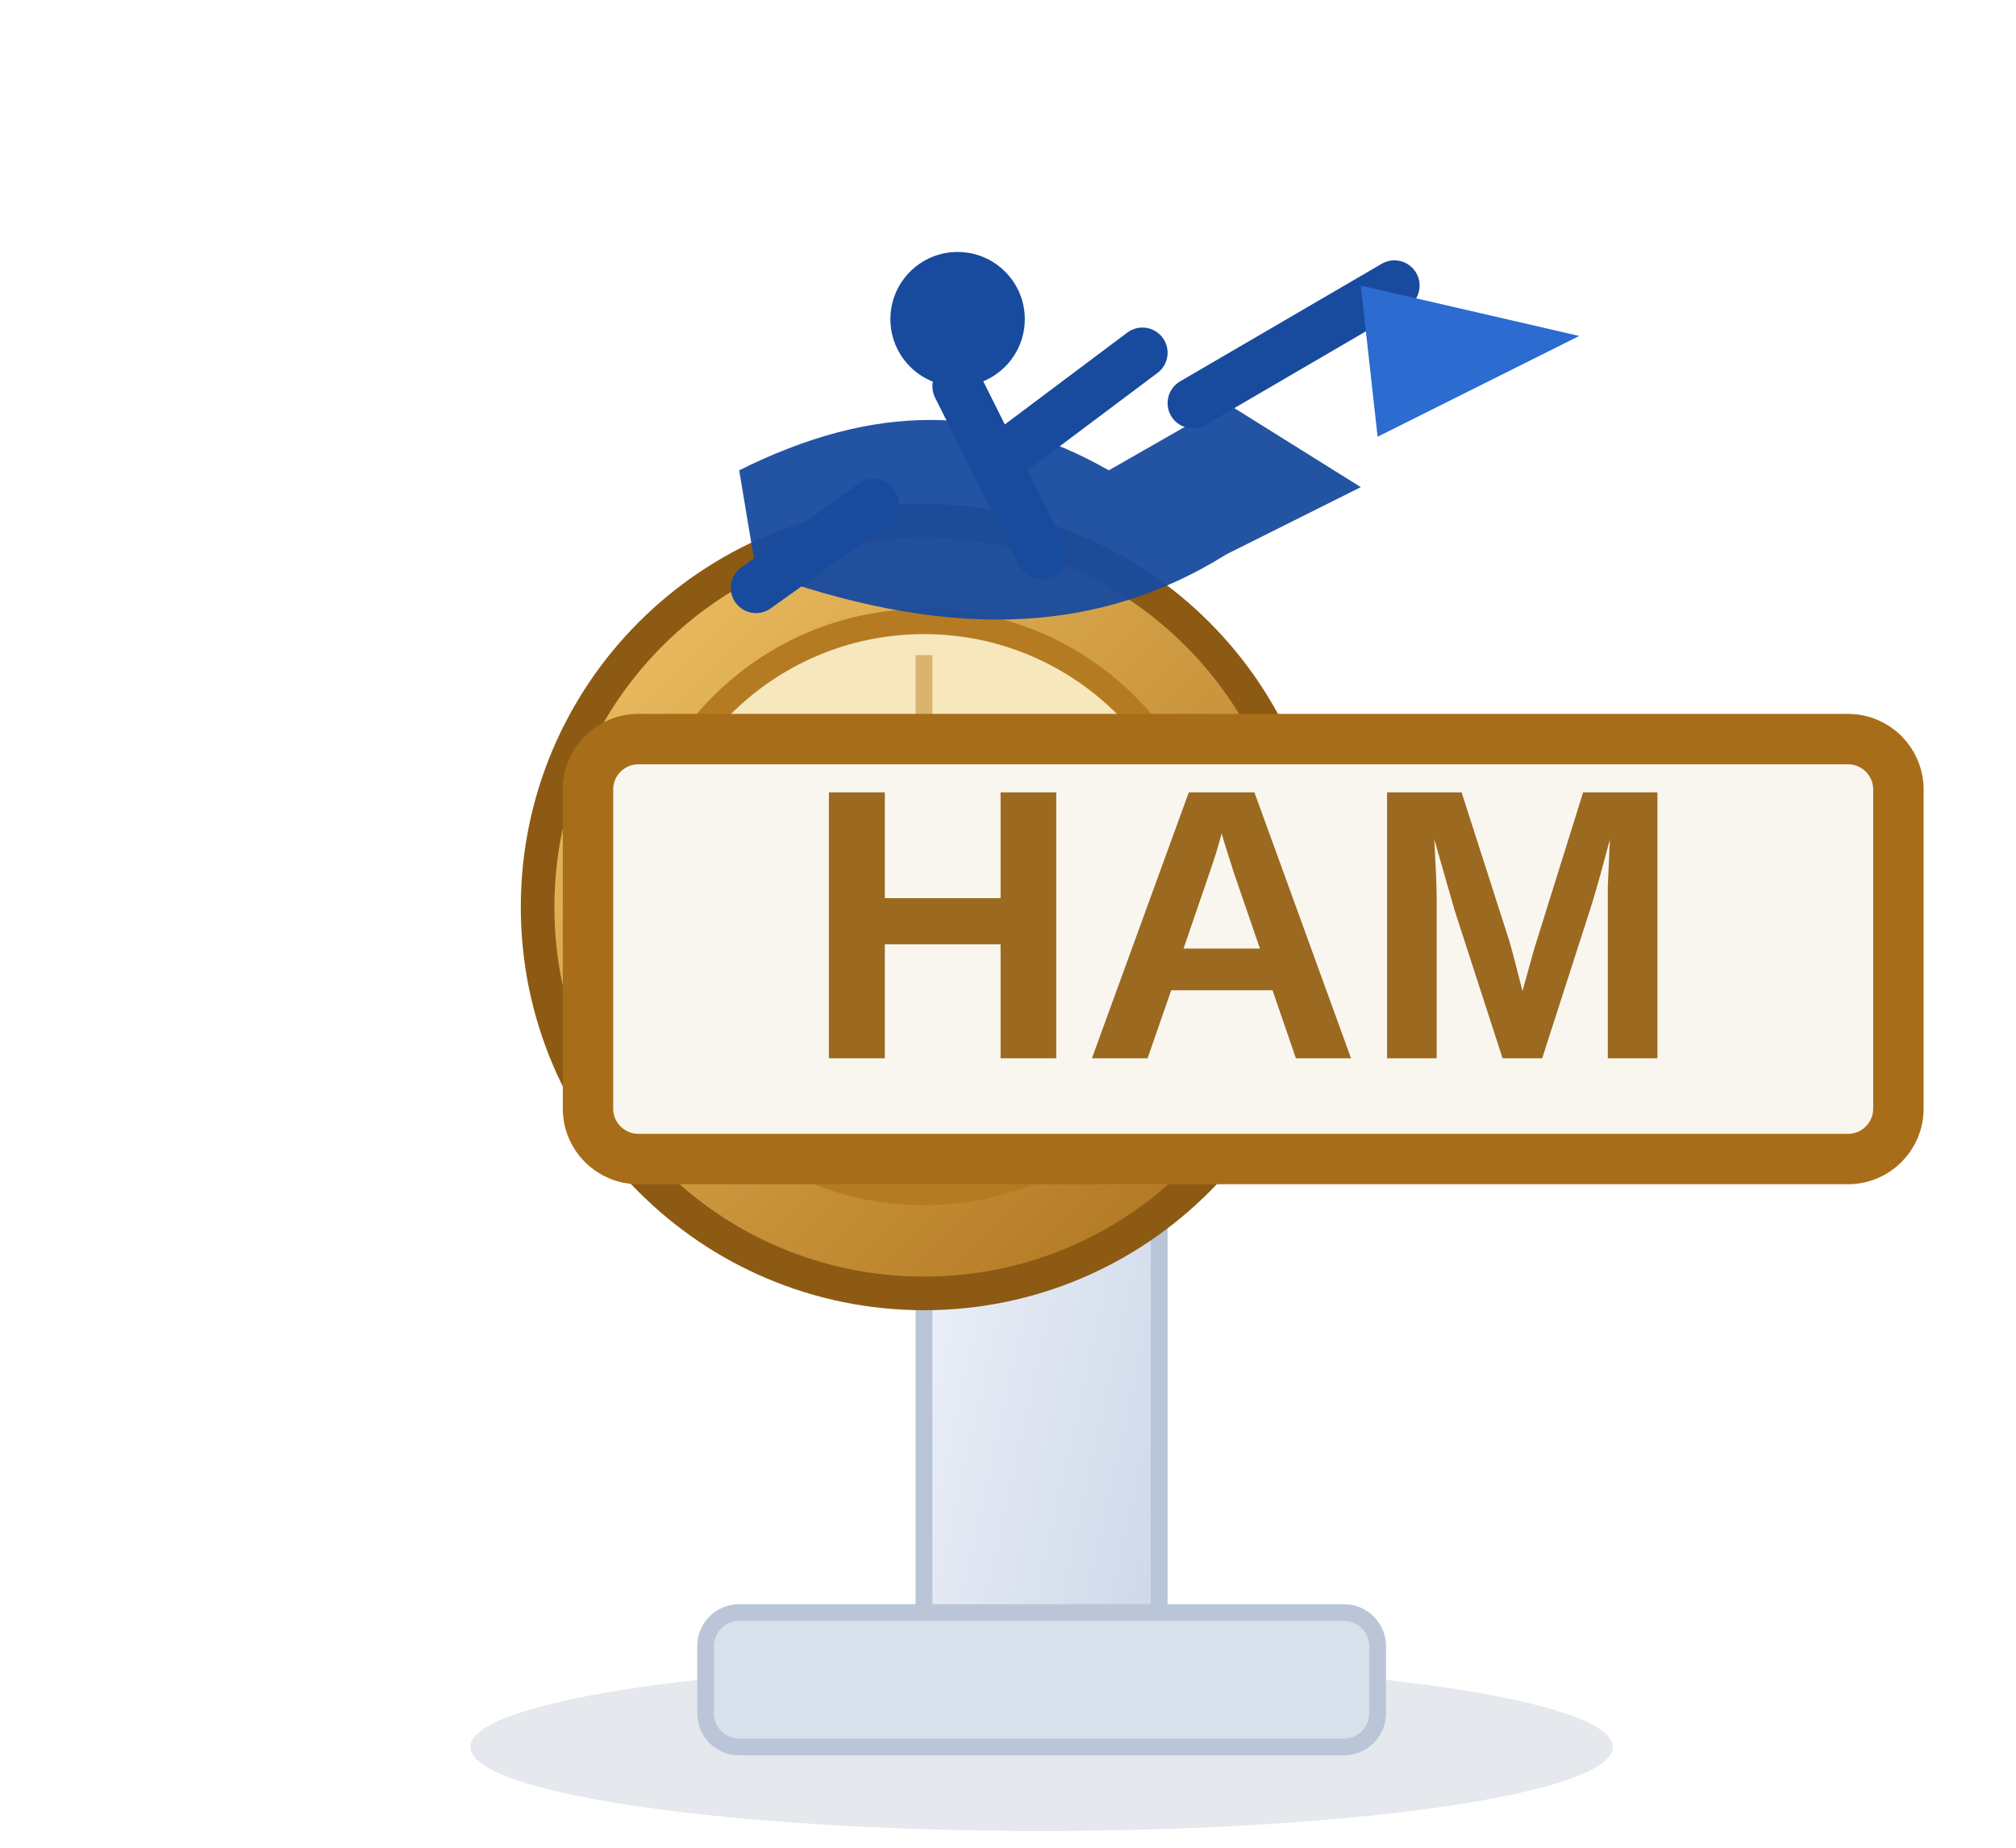
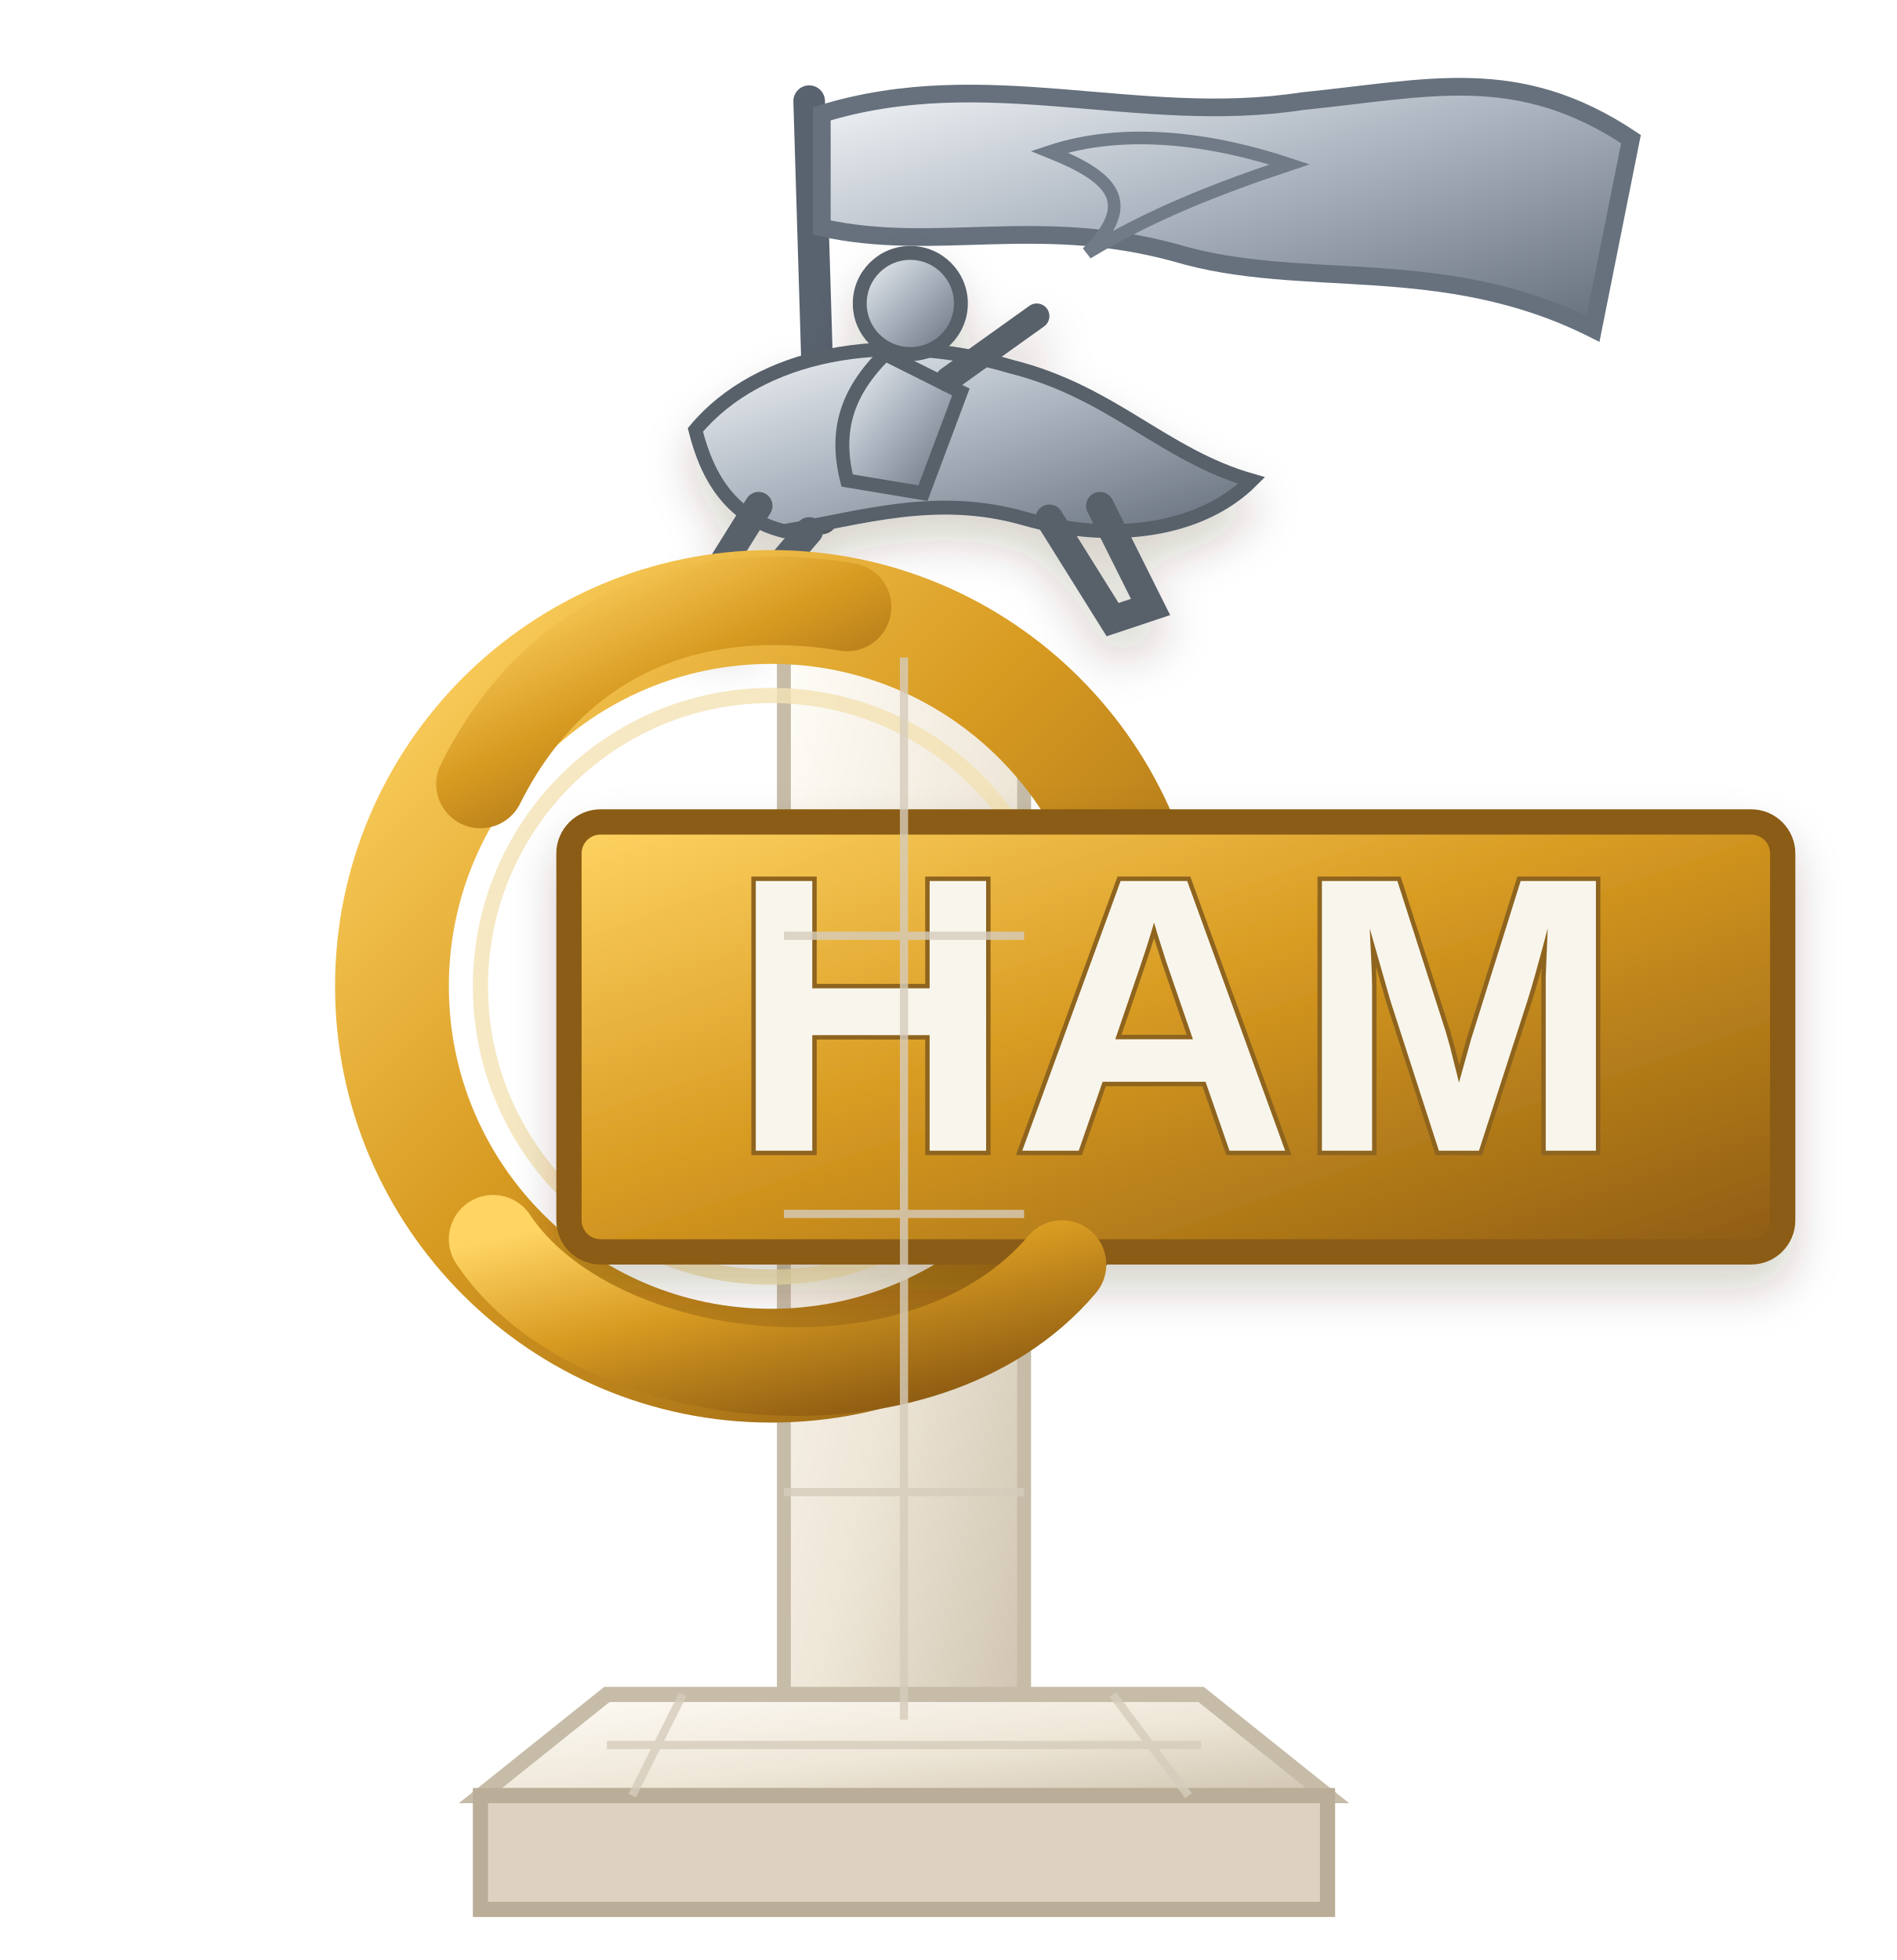
- <svg xmlns="http://www.w3.org/2000/svg" viewBox="0 0 120 110" role="img" aria-label="Памятник НАМ">
+ <svg xmlns="http://www.w3.org/2000/svg" viewBox="0 0 150 155" role="img" aria-label="Памятник НАМ без фона">
  <defs>
    <linearGradient id="stone" x1="0" y1="0" x2="1" y2="1">
-       <stop offset="0" stop-color="#f8fbff" />
-       <stop offset="1" stop-color="#cdd7e8" />
+       <stop offset="0" stop-color="#fffdf8" />
+       <stop offset=".55" stop-color="#eee6d7" />
+       <stop offset="1" stop-color="#cfc4b0" />
    </linearGradient>
    <linearGradient id="gold" x1="0" y1="0" x2="1" y2="1">
-       <stop offset="0" stop-color="#f3c66a" />
-       <stop offset="1" stop-color="#a86d18" />
+       <stop offset="0" stop-color="#ffd463" />
+       <stop offset=".45" stop-color="#d79a21" />
+       <stop offset="1" stop-color="#8d5b12" />
    </linearGradient>
+     <linearGradient id="metal" x1="0" y1="0" x2="1" y2="1">
+       <stop offset="0" stop-color="#f4f6f8" />
+       <stop offset=".45" stop-color="#aeb7c2" />
+       <stop offset="1" stop-color="#636d79" />
+     </linearGradient>
+     <filter id="shadow" x="-30%" y="-30%" width="160%" height="160%">
+       <feDropShadow dx="0" dy="2" stdDeviation="1.8" flood-color="#3b2a11" flood-opacity=".2" />
+     </filter>
  </defs>
-   <ellipse cx="62" cy="104" rx="34" ry="5" fill="#243a5c" opacity=".12" />
-   <rect x="55" y="36" width="14" height="63" rx="2" fill="url(#stone)" stroke="#b9c5d6" />
-   <rect x="42" y="96" width="40" height="8" rx="2" fill="#d8e0ec" stroke="#bac6d8" />
-   <circle cx="55" cy="54" r="23" fill="url(#gold)" stroke="#8d5a13" stroke-width="2" />
-   <circle cx="55" cy="54" r="17" fill="#f7e7bd" stroke="#b57b22" stroke-width="1.5" />
-   <path d="M40 54h30M55 39v30M45 44l20 20M65 44L45 64" stroke="#c28a2d" stroke-width="1" opacity=".55" />
-   <rect x="35" y="44" width="78" height="25" rx="3" fill="#f8f6ef" stroke="#a86d18" stroke-width="3" />
-   <text x="74" y="63" text-anchor="middle" font-family="Arial, sans-serif" font-size="23" font-weight="900" fill="#9b691f">НАМ</text>
-   <path d="M44 28c8-4 15-4 22 0l7-4 8 5-8 4c-8 5-17 5-28 1z" fill="#184b9e" opacity=".95" />
-   <circle cx="57" cy="19" r="4" fill="#184b9e" />
-   <path d="M57 23l5 10M60 27l8-6M52 30l-7 5M71 24l12-7" stroke="#184b9e" stroke-width="3" stroke-linecap="round" />
-   <path d="M81 17l13 3-12 6z" fill="#2c6bd0" />
+   <path d="M64 8 L65 41" stroke="#59636f" stroke-width="2.5" stroke-linecap="round" />
+   <path d="M65 9 C78 5,90 10,103 8 C113 7,120 5,129 11 L126 26 C114 20,103 23,93 20 C82 17,74 20,65 18 Z" fill="url(#metal)" stroke="#66717d" stroke-width="1.4" />
+   <path d="M83 12 C89 10,96 11,102 13 C96 15,91 17,86 20 C90 16,88 14,83 12 Z" fill="none" stroke="#707b87" stroke-width="1" />
+   <g fill="url(#metal)" stroke="#58616b" stroke-width="1.1" filter="url(#shadow)">
+     <path d="M55 34 C60 28,70 26,80 29 C88 31,92 36,99 38 C95 42,88 43,81 41 C74 39,68 41,62 42 C58 41,56 38,55 34 Z" />
+     <path d="M60 40 L55 48 L58 49 L64 42 M83 41 L88 49 L91 48 L87 40" fill="none" stroke-width="2.2" stroke-linecap="round" />
+     <circle cx="72" cy="24" r="4" />
+     <path d="M70 28 C67 31,66 34,67 38 L73 39 L76 31 Z" />
+     <path d="M75 30 L82 25" fill="none" stroke-width="2" stroke-linecap="round" />
+   </g>
+   <path d="M62 52 H81 V136 H62 Z" fill="url(#stone)" stroke="#c7bca8" stroke-width="1.1" />
+   <path d="M48 134 H95 L105 142 H38 Z" fill="url(#stone)" stroke="#c7bca8" stroke-width="1.2" />
+   <path d="M38 142 H105 V151 H38 Z" fill="#ddd2c1" stroke="#bbae98" stroke-width="1.2" />
+   <circle cx="61" cy="78" r="30" fill="none" stroke="url(#gold)" stroke-width="9" />
+   <circle cx="61" cy="78" r="23" fill="none" stroke="#f4e2b4" stroke-width="1.2" opacity=".8" />
+   <rect x="45" y="65" width="96" height="34" rx="2.5" fill="url(#gold)" stroke="#8b5b16" stroke-width="2" filter="url(#shadow)" />
+   <text x="93" y="91" text-anchor="middle" font-family="Arial, sans-serif" font-size="31" font-weight="900" fill="#f8f5ec" stroke="#8e641e" stroke-width=".7" paint-order="stroke">НАМ</text>
+   <path d="M39 98 C47 110,73 113,84 100" fill="none" stroke="url(#gold)" stroke-width="7" stroke-linecap="round" />
+   <path d="M38 62 C44 50,55 46,67 48" fill="none" stroke="url(#gold)" stroke-width="7" stroke-linecap="round" />
+   <g stroke="#d6ccbc" stroke-width=".65" opacity=".8">
+     <path d="M62 74H81M62 96H81M62 118H81" />
+     <path d="M71.5 52V136" />
+     <path d="M48 138H95M54 134L50 142M88 134L94 142" />
+   </g>
</svg>
